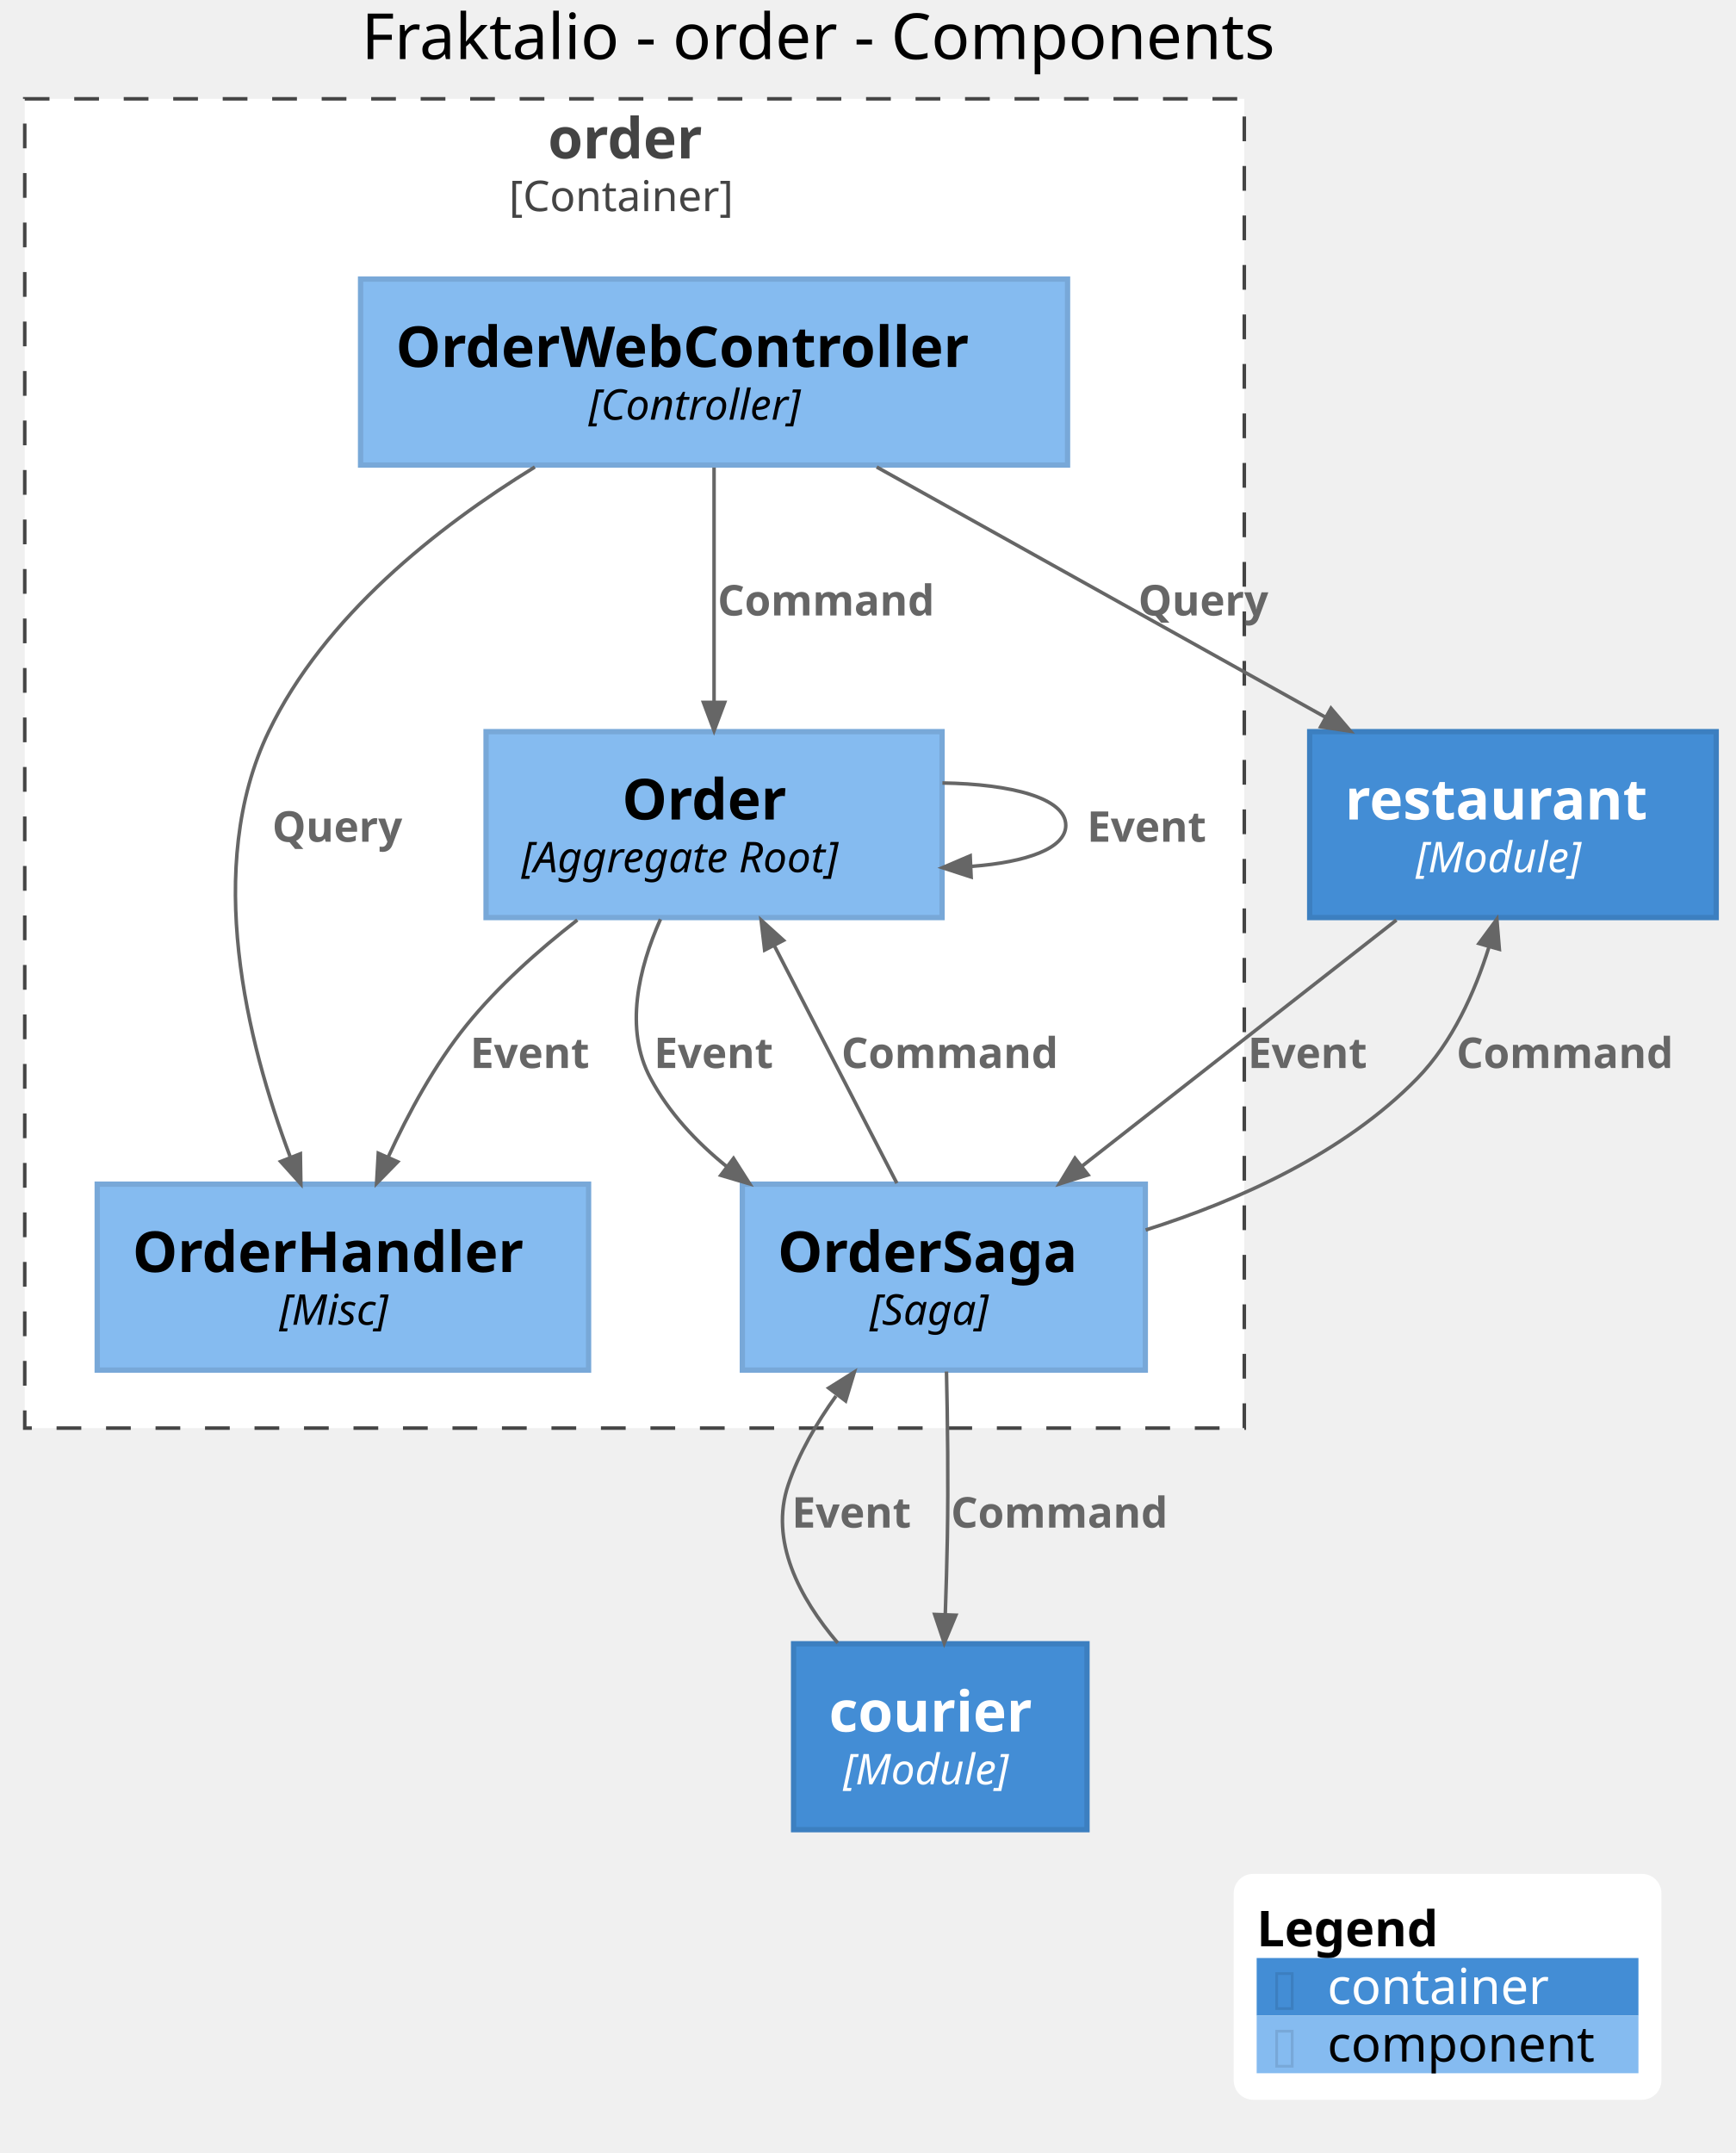
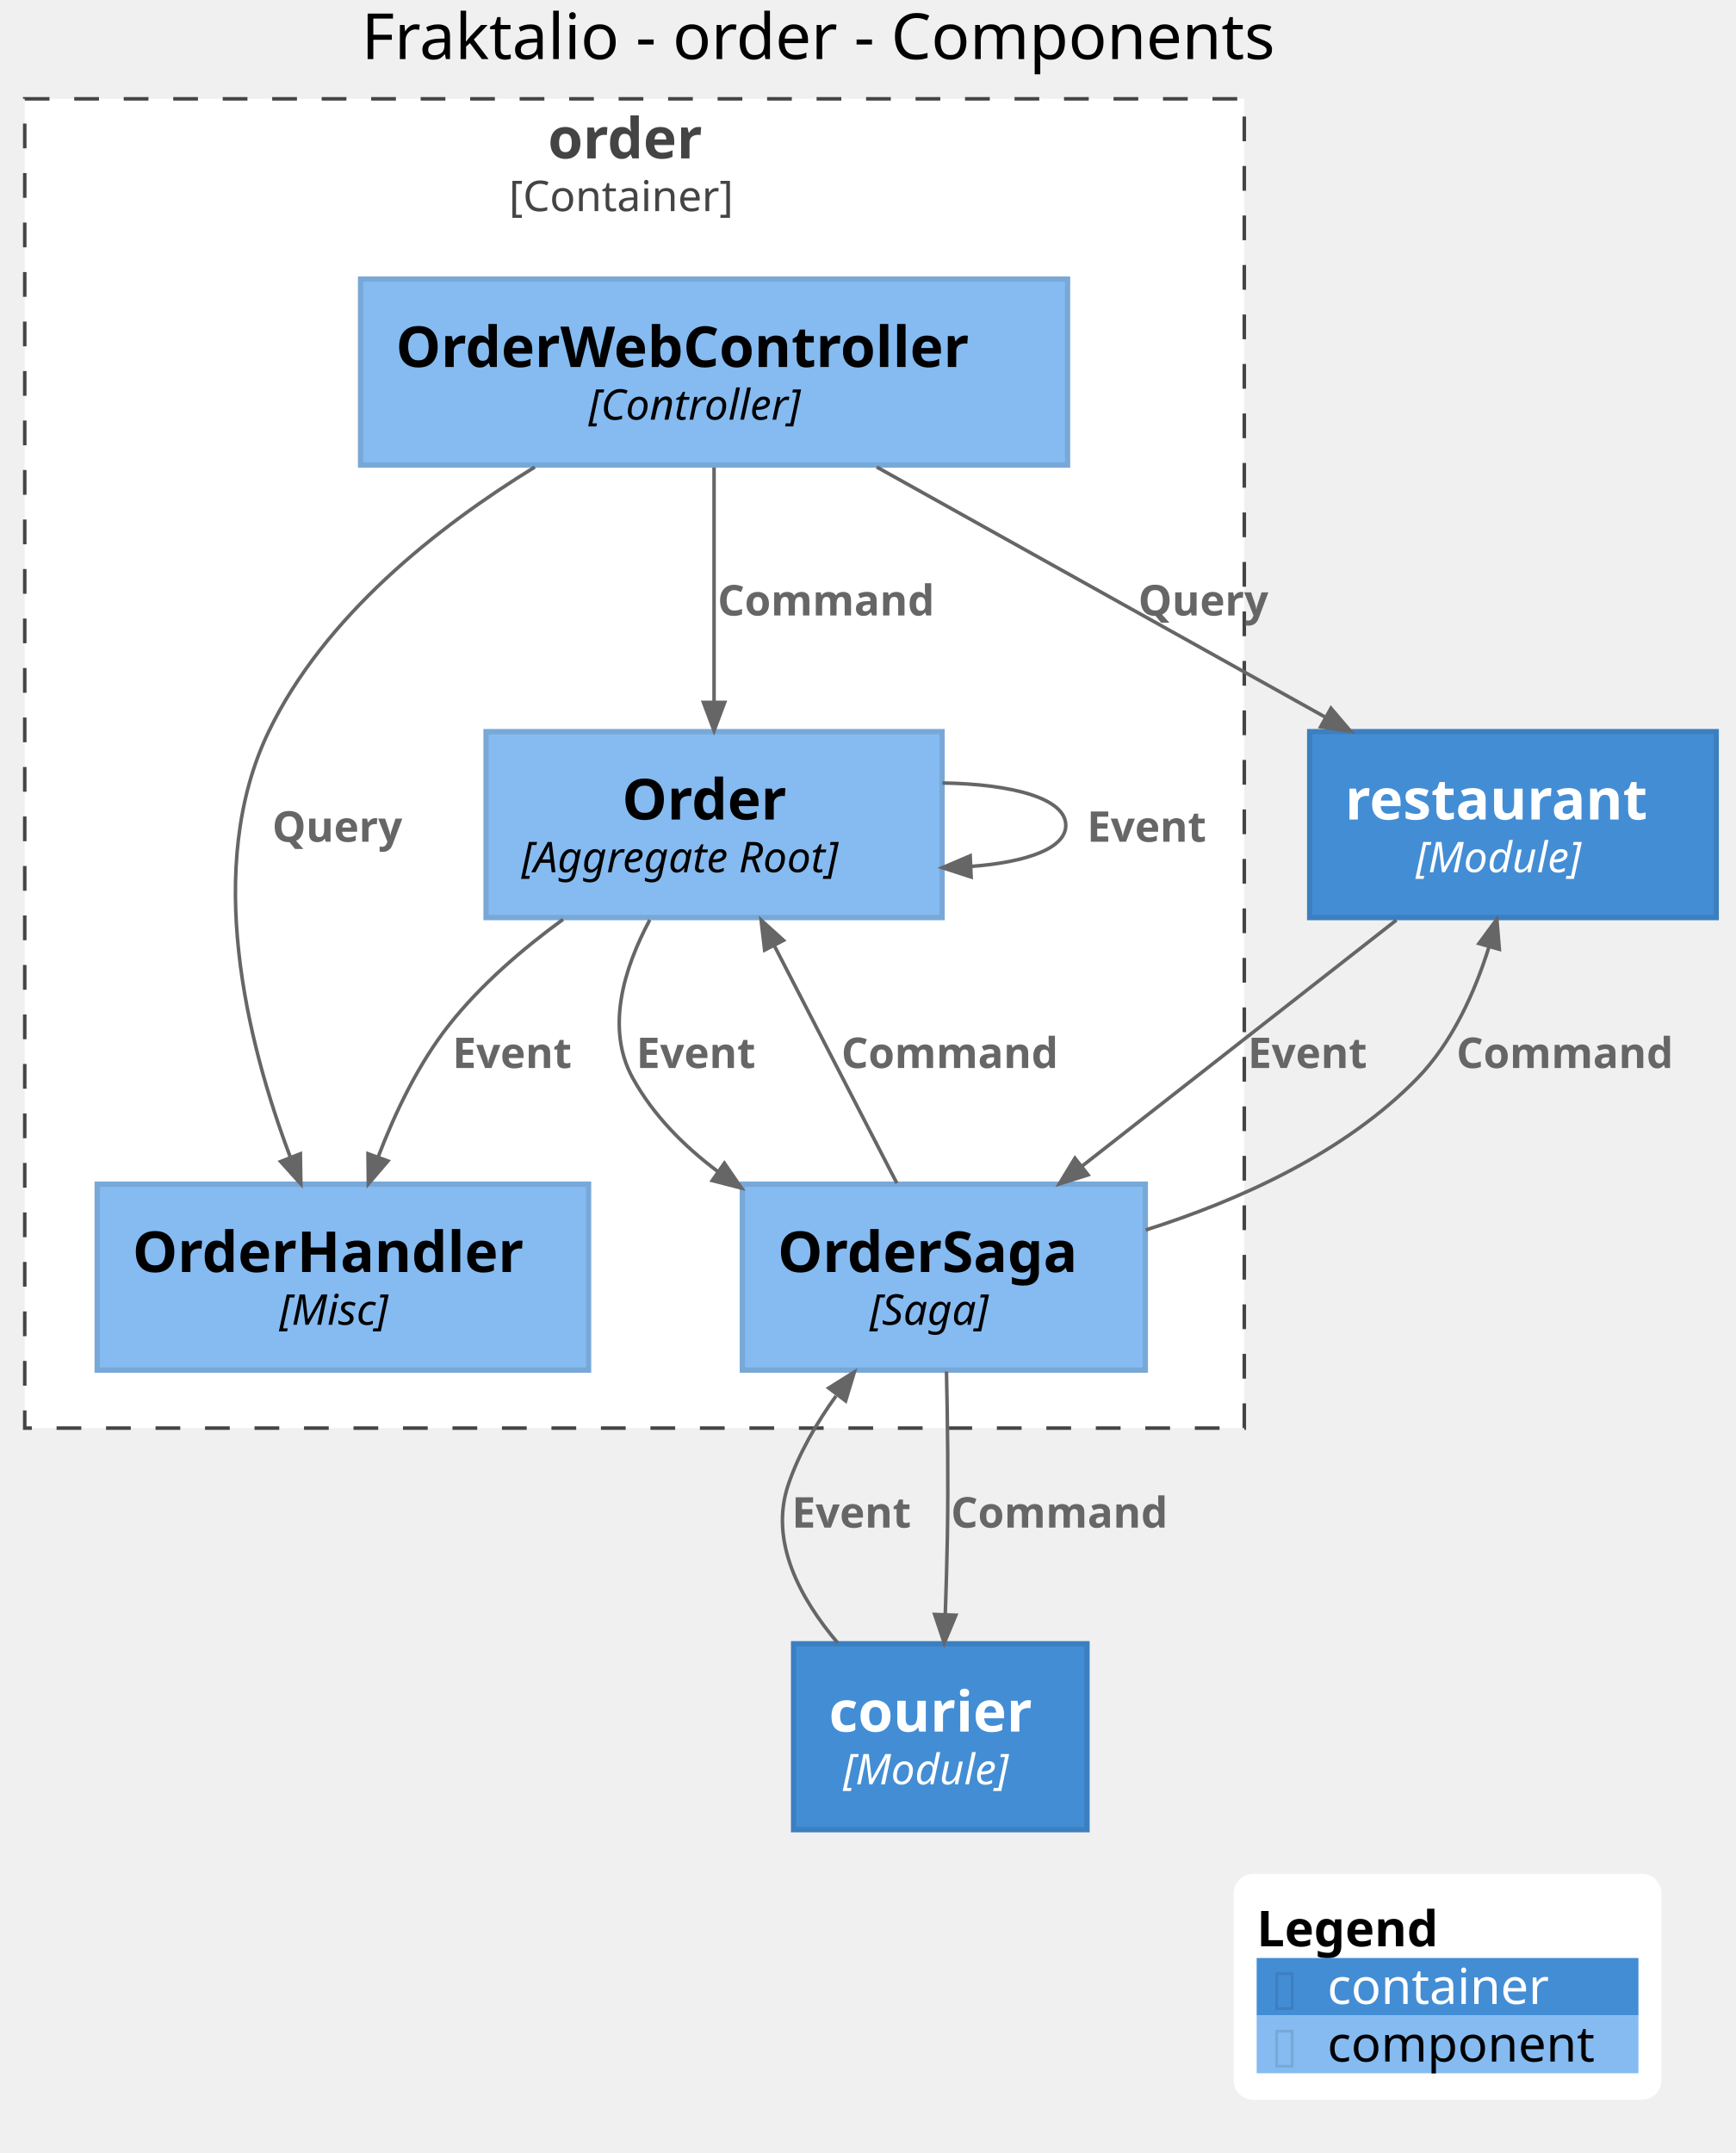
<svg xmlns="http://www.w3.org/2000/svg" contentScriptType="application/ecmascript" contentStyleType="text/css" height="609px" preserveAspectRatio="none" style="width:491px;height:609px;background:#FFFFFF;" version="1.1" viewBox="0 0 491 609" width="491px" zoomAndPan="magnify">
  <defs />
  <g>
    <text fill="#000000" font-family="sans-serif" font-size="18" lengthAdjust="spacing" textLength="274" x="102.25" y="16.708">Fraktalio - order - Components</text>
    <rect fill="#FFFFFF" height="376" style="stroke:#444444;stroke-width:1.0;stroke-dasharray:7.0,7.0;" width="345" x="7" y="27.953" />
    <text fill="#444444" font-family="sans-serif" font-size="16" font-weight="bold" lengthAdjust="spacing" textLength="49" x="155" y="44.805">order</text>
    <text fill="#444444" font-family="sans-serif" font-size="12" lengthAdjust="spacing" textLength="71" x="144" y="59.717">[Container]</text>
    <rect fill="#85BBF0" height="52.594" style="stroke:#78A8D8;stroke-width:1.5;" width="129" x="137.5" y="206.953" />
    <text fill="#000000" font-family="sans-serif" font-size="16" font-weight="bold" lengthAdjust="spacing" textLength="52" x="176" y="231.805">Order</text>
    <text fill="#000000" font-family="sans-serif" font-size="12" font-style="italic" lengthAdjust="spacing" textLength="109" x="147.5" y="246.717">[Aggregate Root]</text>
    <rect fill="#85BBF0" height="52.594" style="stroke:#78A8D8;stroke-width:1.5;" width="139" x="27.5" y="334.953" />
    <text fill="#000000" font-family="sans-serif" font-size="16" font-weight="bold" lengthAdjust="spacing" textLength="119" x="37.5" y="359.805">OrderHandler</text>
    <text fill="#000000" font-family="sans-serif" font-size="12" font-style="italic" lengthAdjust="spacing" textLength="36" x="79" y="374.717">[Misc]</text>
+     <rect fill="#85BBF0" height="52.594" style="stroke:#78A8D8;stroke-width:1.5;" width="114" x="210" y="334.953" />
+     <text fill="#000000" font-family="sans-serif" font-size="16" font-weight="bold" lengthAdjust="spacing" textLength="94" x="220" y="359.805">OrderSaga</text>
+     <text fill="#000000" font-family="sans-serif" font-size="12" font-style="italic" lengthAdjust="spacing" textLength="42" x="246" y="374.717">[Saga]</text>
    <rect fill="#85BBF0" height="52.594" style="stroke:#78A8D8;stroke-width:1.5;" width="200" x="102" y="78.953" />
    <text fill="#000000" font-family="sans-serif" font-size="16" font-weight="bold" lengthAdjust="spacing" textLength="180" x="112" y="103.805">OrderWebController</text>
    <text fill="#000000" font-family="sans-serif" font-size="12" font-style="italic" lengthAdjust="spacing" textLength="71" x="166.5" y="118.717">[Controller]</text>
-     <rect fill="#85BBF0" height="52.594" style="stroke:#78A8D8;stroke-width:1.5;" width="114" x="210" y="334.953" />
-     <text fill="#000000" font-family="sans-serif" font-size="16" font-weight="bold" lengthAdjust="spacing" textLength="94" x="220" y="359.805">OrderSaga</text>
-     <text fill="#000000" font-family="sans-serif" font-size="12" font-style="italic" lengthAdjust="spacing" textLength="42" x="246" y="374.717">[Saga]</text>
    <rect fill="#438DD5" height="52.594" style="stroke:#3C7FC0;stroke-width:1.5;" width="83" x="224.5" y="464.953" />
    <text fill="#FFFFFF" font-family="sans-serif" font-size="16" font-weight="bold" lengthAdjust="spacing" textLength="63" x="234.5" y="489.805">courier</text>
    <text fill="#FFFFFF" font-family="sans-serif" font-size="12" font-style="italic" lengthAdjust="spacing" textLength="55" x="238.5" y="504.717">[Module]</text>
    <rect fill="#438DD5" height="52.594" style="stroke:#3C7FC0;stroke-width:1.5;" width="115" x="370.5" y="206.953" />
    <text fill="#FFFFFF" font-family="sans-serif" font-size="16" font-weight="bold" lengthAdjust="spacing" textLength="95" x="380.5" y="231.805">restaurant</text>
    <text fill="#FFFFFF" font-family="sans-serif" font-size="12" font-style="italic" lengthAdjust="spacing" textLength="55" x="400.5" y="246.717">[Module]</text>
-     <path d="M395.03,260.253 C369.22,280.453 333.26,308.593 306.02,329.913 " fill="none" id="Fraktalio.restaurant-to-Fraktalio.order.OrderSaga" style="stroke:#666666;stroke-width:1.0;" />
-     <polygon fill="#666666" points="299.65,334.903,307.796,332.325,304.092,327.605,299.65,334.903" style="stroke:#666666;stroke-width:1.0;" />
-     <text fill="#666666" font-family="sans-serif" font-size="12" font-weight="bold" lengthAdjust="spacing" textLength="39" x="353" y="302.092">Event</text>
-     <path d="M324.1,347.913 C350.44,339.583 380.36,326.153 401,304.953 C410.84,294.843 417.18,280.763 421.22,267.853 " fill="none" id="Fraktalio.order.OrderSaga-to-Fraktalio.restaurant" style="stroke:#666666;stroke-width:1.0;" />
-     <polygon fill="#666666" points="423.45,260.003,418.38,266.88,424.151,268.518,423.45,260.003" style="stroke:#666666;stroke-width:1.0;" />
-     <text fill="#666666" font-family="sans-serif" font-size="12" font-weight="bold" lengthAdjust="spacing" textLength="69" x="412" y="302.092">Command</text>
    <path d="M236.98,464.723 C226.14,451.933 217.62,435.843 223,419.953 C225.99,411.113 230.96,402.563 236.49,394.873 " fill="none" id="Fraktalio.courier-to-Fraktalio.order.OrderSaga" style="stroke:#666666;stroke-width:1.0;" />
    <polygon fill="#666666" points="241.69,388.083,234.449,392.619,239.217,396.261,241.69,388.083" style="stroke:#666666;stroke-width:1.0;" />
    <text fill="#666666" font-family="sans-serif" font-size="12" font-weight="bold" lengthAdjust="spacing" textLength="39" x="224" y="432.092">Event</text>
    <path d="M267.75,387.953 C268.06,401.853 268.28,419.343 268,434.953 C267.87,441.953 267.66,449.443 267.41,456.583 " fill="none" id="Fraktalio.order.OrderSaga-to-Fraktalio.courier" style="stroke:#666666;stroke-width:1.0;" />
    <polygon fill="#666666" points="267.12,464.763,270.404,456.875,264.407,456.661,267.12,464.763" style="stroke:#666666;stroke-width:1.0;" />
    <text fill="#666666" font-family="sans-serif" font-size="12" font-weight="bold" lengthAdjust="spacing" textLength="69" x="269" y="432.092">Command</text>
    <path d="M266.6,221.473 C286.19,221.773 301.5,225.763 301.5,233.453 C301.5,240.003 290.4,243.863 275,245.053 " fill="none" id="Fraktalio.order.Order-to-Fraktalio.order.Order" style="stroke:#666666;stroke-width:1.0;" />
    <polygon fill="#666666" points="266.6,245.433,274.726,248.073,274.458,242.079,266.6,245.433" style="stroke:#666666;stroke-width:1.0;" />
    <text fill="#666666" font-family="sans-serif" font-size="12" font-weight="bold" lengthAdjust="spacing" textLength="39" x="307.5" y="238.092">Event</text>
+     <path d="M159.29,260.043 C147.72,268.483 135.93,278.633 127,289.953 C118.33,300.933 111.73,314.793 106.95,327.313 " fill="none" id="Fraktalio.order.Order-to-Fraktalio.order.OrderHandler" style="stroke:#666666;stroke-width:1.0;" />
+     <polygon fill="#666666" points="104.2,334.893,109.746,328.394,104.105,326.35,104.2,334.893" style="stroke:#666666;stroke-width:1.0;" />
+     <text fill="#666666" font-family="sans-serif" font-size="12" font-weight="bold" lengthAdjust="spacing" textLength="39" x="128" y="302.092">Event</text>
+     <path d="M395.03,260.253 C369.22,280.453 333.26,308.593 306.02,329.913 " fill="none" id="Fraktalio.restaurant-to-Fraktalio.order.OrderSaga" style="stroke:#666666;stroke-width:1.0;" />
+     <polygon fill="#666666" points="299.65,334.903,307.796,332.325,304.092,327.605,299.65,334.903" style="stroke:#666666;stroke-width:1.0;" />
+     <text fill="#666666" font-family="sans-serif" font-size="12" font-weight="bold" lengthAdjust="spacing" textLength="39" x="353" y="302.092">Event</text>
+     <path d="M324.1,347.913 C350.44,339.583 380.36,326.153 401,304.953 C410.84,294.843 417.18,280.763 421.22,267.853 " fill="none" id="Fraktalio.order.OrderSaga-to-Fraktalio.restaurant" style="stroke:#666666;stroke-width:1.0;" />
+     <polygon fill="#666666" points="423.45,260.003,418.38,266.88,424.151,268.518,423.45,260.003" style="stroke:#666666;stroke-width:1.0;" />
+     <text fill="#666666" font-family="sans-serif" font-size="12" font-weight="bold" lengthAdjust="spacing" textLength="69" x="412" y="302.092">Command</text>
+     <path d="M183.81,260.203 C176.44,273.993 171.29,290.973 179,304.953 C184.74,315.363 193.35,324.083 202.96,331.303 " fill="none" id="Fraktalio.order.Order-to-Fraktalio.order.OrderSaga" style="stroke:#666666;stroke-width:1.0;" />
+     <polygon fill="#666666" points="209.76,336.063,204.923,329.02,201.485,333.937,209.76,336.063" style="stroke:#666666;stroke-width:1.0;" />
+     <text fill="#666666" font-family="sans-serif" font-size="12" font-weight="bold" lengthAdjust="spacing" textLength="39" x="180" y="302.092">Event</text>
    <path d="M253.71,334.683 C243.68,315.243 229.84,288.423 219.01,267.423 " fill="none" id="Fraktalio.order.OrderSaga-to-Fraktalio.order.Order" style="stroke:#666666;stroke-width:1.0;" />
    <polygon fill="#666666" points="215.31,260.253,216.313,268.738,221.645,265.986,215.31,260.253" style="stroke:#666666;stroke-width:1.0;" />
    <text fill="#666666" font-family="sans-serif" font-size="12" font-weight="bold" lengthAdjust="spacing" textLength="69" x="238" y="302.092">Command</text>
-     <path d="M186.84,260.003 C180.68,273.893 176.56,291.023 184,304.953 C189.19,314.673 196.92,322.983 205.61,329.993 " fill="none" id="Fraktalio.order.Order-to-Fraktalio.order.OrderSaga" style="stroke:#666666;stroke-width:1.0;" />
-     <polygon fill="#666666" points="212.09,334.873,207.508,327.662,203.896,332.453,212.09,334.873" style="stroke:#666666;stroke-width:1.0;" />
-     <text fill="#666666" font-family="sans-serif" font-size="12" font-weight="bold" lengthAdjust="spacing" textLength="39" x="185" y="302.092">Event</text>
-     <path d="M163.32,260.233 C152.29,268.803 140.88,278.983 132,289.953 C123.03,301.033 115.55,314.793 109.85,327.213 " fill="none" id="Fraktalio.order.Order-to-Fraktalio.order.OrderHandler" style="stroke:#666666;stroke-width:1.0;" />
-     <polygon fill="#666666" points="106.53,334.733,112.505,328.626,107.016,326.203,106.53,334.733" style="stroke:#666666;stroke-width:1.0;" />
-     <text fill="#666666" font-family="sans-serif" font-size="12" font-weight="bold" lengthAdjust="spacing" textLength="39" x="133" y="302.092">Event</text>
    <path d="M202,132.253 C202,151.363 202,177.593 202,198.413 " fill="none" id="Fraktalio.order.OrderWebController-to-Fraktalio.order.Order" style="stroke:#666666;stroke-width:1.0;" />
    <polygon fill="#666666" points="202,206.683,205,198.683,199,198.683,202,206.683" style="stroke:#666666;stroke-width:1.0;" />
    <text fill="#666666" font-family="sans-serif" font-size="12" font-weight="bold" lengthAdjust="spacing" textLength="69" x="203" y="174.092">Command</text>
+     <path d="M248.01,132.103 C284.82,152.623 336.48,181.433 375.02,202.913 " fill="none" id="Fraktalio.order.OrderWebController-to-Fraktalio.restaurant" style="stroke:#666666;stroke-width:1.0;" />
+     <polygon fill="#666666" points="382.06,206.843,376.521,200.337,373.609,205.583,382.06,206.843" style="stroke:#666666;stroke-width:1.0;" />
+     <text fill="#666666" font-family="sans-serif" font-size="12" font-weight="bold" lengthAdjust="spacing" textLength="42" x="322" y="174.092">Query</text>
    <path d="M151.3,132.103 C123.53,149.163 91.66,174.433 76,206.953 C57.55,245.263 69.9,294.803 82.04,327.083 " fill="none" id="Fraktalio.order.OrderWebController-to-Fraktalio.order.OrderHandler" style="stroke:#666666;stroke-width:1.0;" />
    <polygon fill="#666666" points="85.11,334.903,84.972,326.36,79.389,328.557,85.11,334.903" style="stroke:#666666;stroke-width:1.0;" />
    <text fill="#666666" font-family="sans-serif" font-size="12" font-weight="bold" lengthAdjust="spacing" textLength="42" x="77" y="238.092">Query</text>
-     <path d="M248.01,132.103 C284.82,152.623 336.48,181.433 375.02,202.913 " fill="none" id="Fraktalio.order.OrderWebController-to-Fraktalio.restaurant" style="stroke:#666666;stroke-width:1.0;" />
-     <polygon fill="#666666" points="382.06,206.843,376.521,200.337,373.609,205.583,382.06,206.843" style="stroke:#666666;stroke-width:1.0;" />
-     <text fill="#666666" font-family="sans-serif" font-size="12" font-weight="bold" lengthAdjust="spacing" textLength="42" x="322" y="174.092">Query</text>
    <rect fill="#FFFFFF" height="62.891" rx="5" ry="5" style="stroke:#FFFFFF;stroke-width:1.0;" width="120" x="349.5" y="530.547" />
    <rect height="16.297" style="stroke:none;stroke-width:1.0;fill:none;" width="108" x="355.5" y="537.547" />
    <text fill="#000000" font-family="sans-serif" font-size="14" font-weight="bold" lengthAdjust="spacing" textLength="59" x="355.5" y="550.542">Legend</text>
    <text fill="#FFFFFF" font-family="sans-serif" font-size="14" lengthAdjust="spacing" textLength="0" x="418.5" y="550.542" />
    <rect fill="#438DD5" height="16.297" style="stroke:none;stroke-width:1.0;" width="108" x="355.5" y="553.844" />
    <text fill="#3C7FC0" font-family="sans-serif" font-size="14" lengthAdjust="spacing" textLength="8" x="359.5" y="566.839">▯</text>
    <text fill="#FFFFFF" font-family="sans-serif" font-size="14" lengthAdjust="spacing" textLength="0" x="371.5" y="566.839" />
    <text fill="#FFFFFF" font-family="sans-serif" font-size="14" lengthAdjust="spacing" textLength="65" x="375.5" y="566.839">container</text>
    <text fill="#FFFFFF" font-family="sans-serif" font-size="14" lengthAdjust="spacing" textLength="0" x="448.5" y="566.839" />
    <rect fill="#85BBF0" height="16.297" style="stroke:none;stroke-width:1.0;" width="108" x="355.5" y="570.141" />
    <text fill="#78A8D8" font-family="sans-serif" font-size="14" lengthAdjust="spacing" textLength="8" x="359.5" y="583.136">▯</text>
    <text fill="#FFFFFF" font-family="sans-serif" font-size="14" lengthAdjust="spacing" textLength="0" x="371.5" y="583.136" />
    <text fill="#000000" font-family="sans-serif" font-size="14" lengthAdjust="spacing" textLength="80" x="375.5" y="583.136">component</text>
    <text fill="#FFFFFF" font-family="sans-serif" font-size="14" lengthAdjust="spacing" textLength="0" x="463.5" y="583.136" />
    <line style="stroke:#00000000;stroke-width:1.0;" x1="355.5" x2="463.5" y1="537.547" y2="537.547" />
    <line style="stroke:#00000000;stroke-width:1.0;" x1="355.5" x2="463.5" y1="553.844" y2="553.844" />
    <line style="stroke:#00000000;stroke-width:1.0;" x1="355.5" x2="463.5" y1="570.141" y2="570.141" />
    <line style="stroke:#00000000;stroke-width:1.0;" x1="355.5" x2="463.5" y1="586.438" y2="586.438" />
    <line style="stroke:#00000000;stroke-width:1.0;" x1="355.5" x2="355.5" y1="537.547" y2="586.438" />
    <line style="stroke:#00000000;stroke-width:1.0;" x1="463.5" x2="463.5" y1="537.547" y2="586.438" />
  </g>
</svg>
